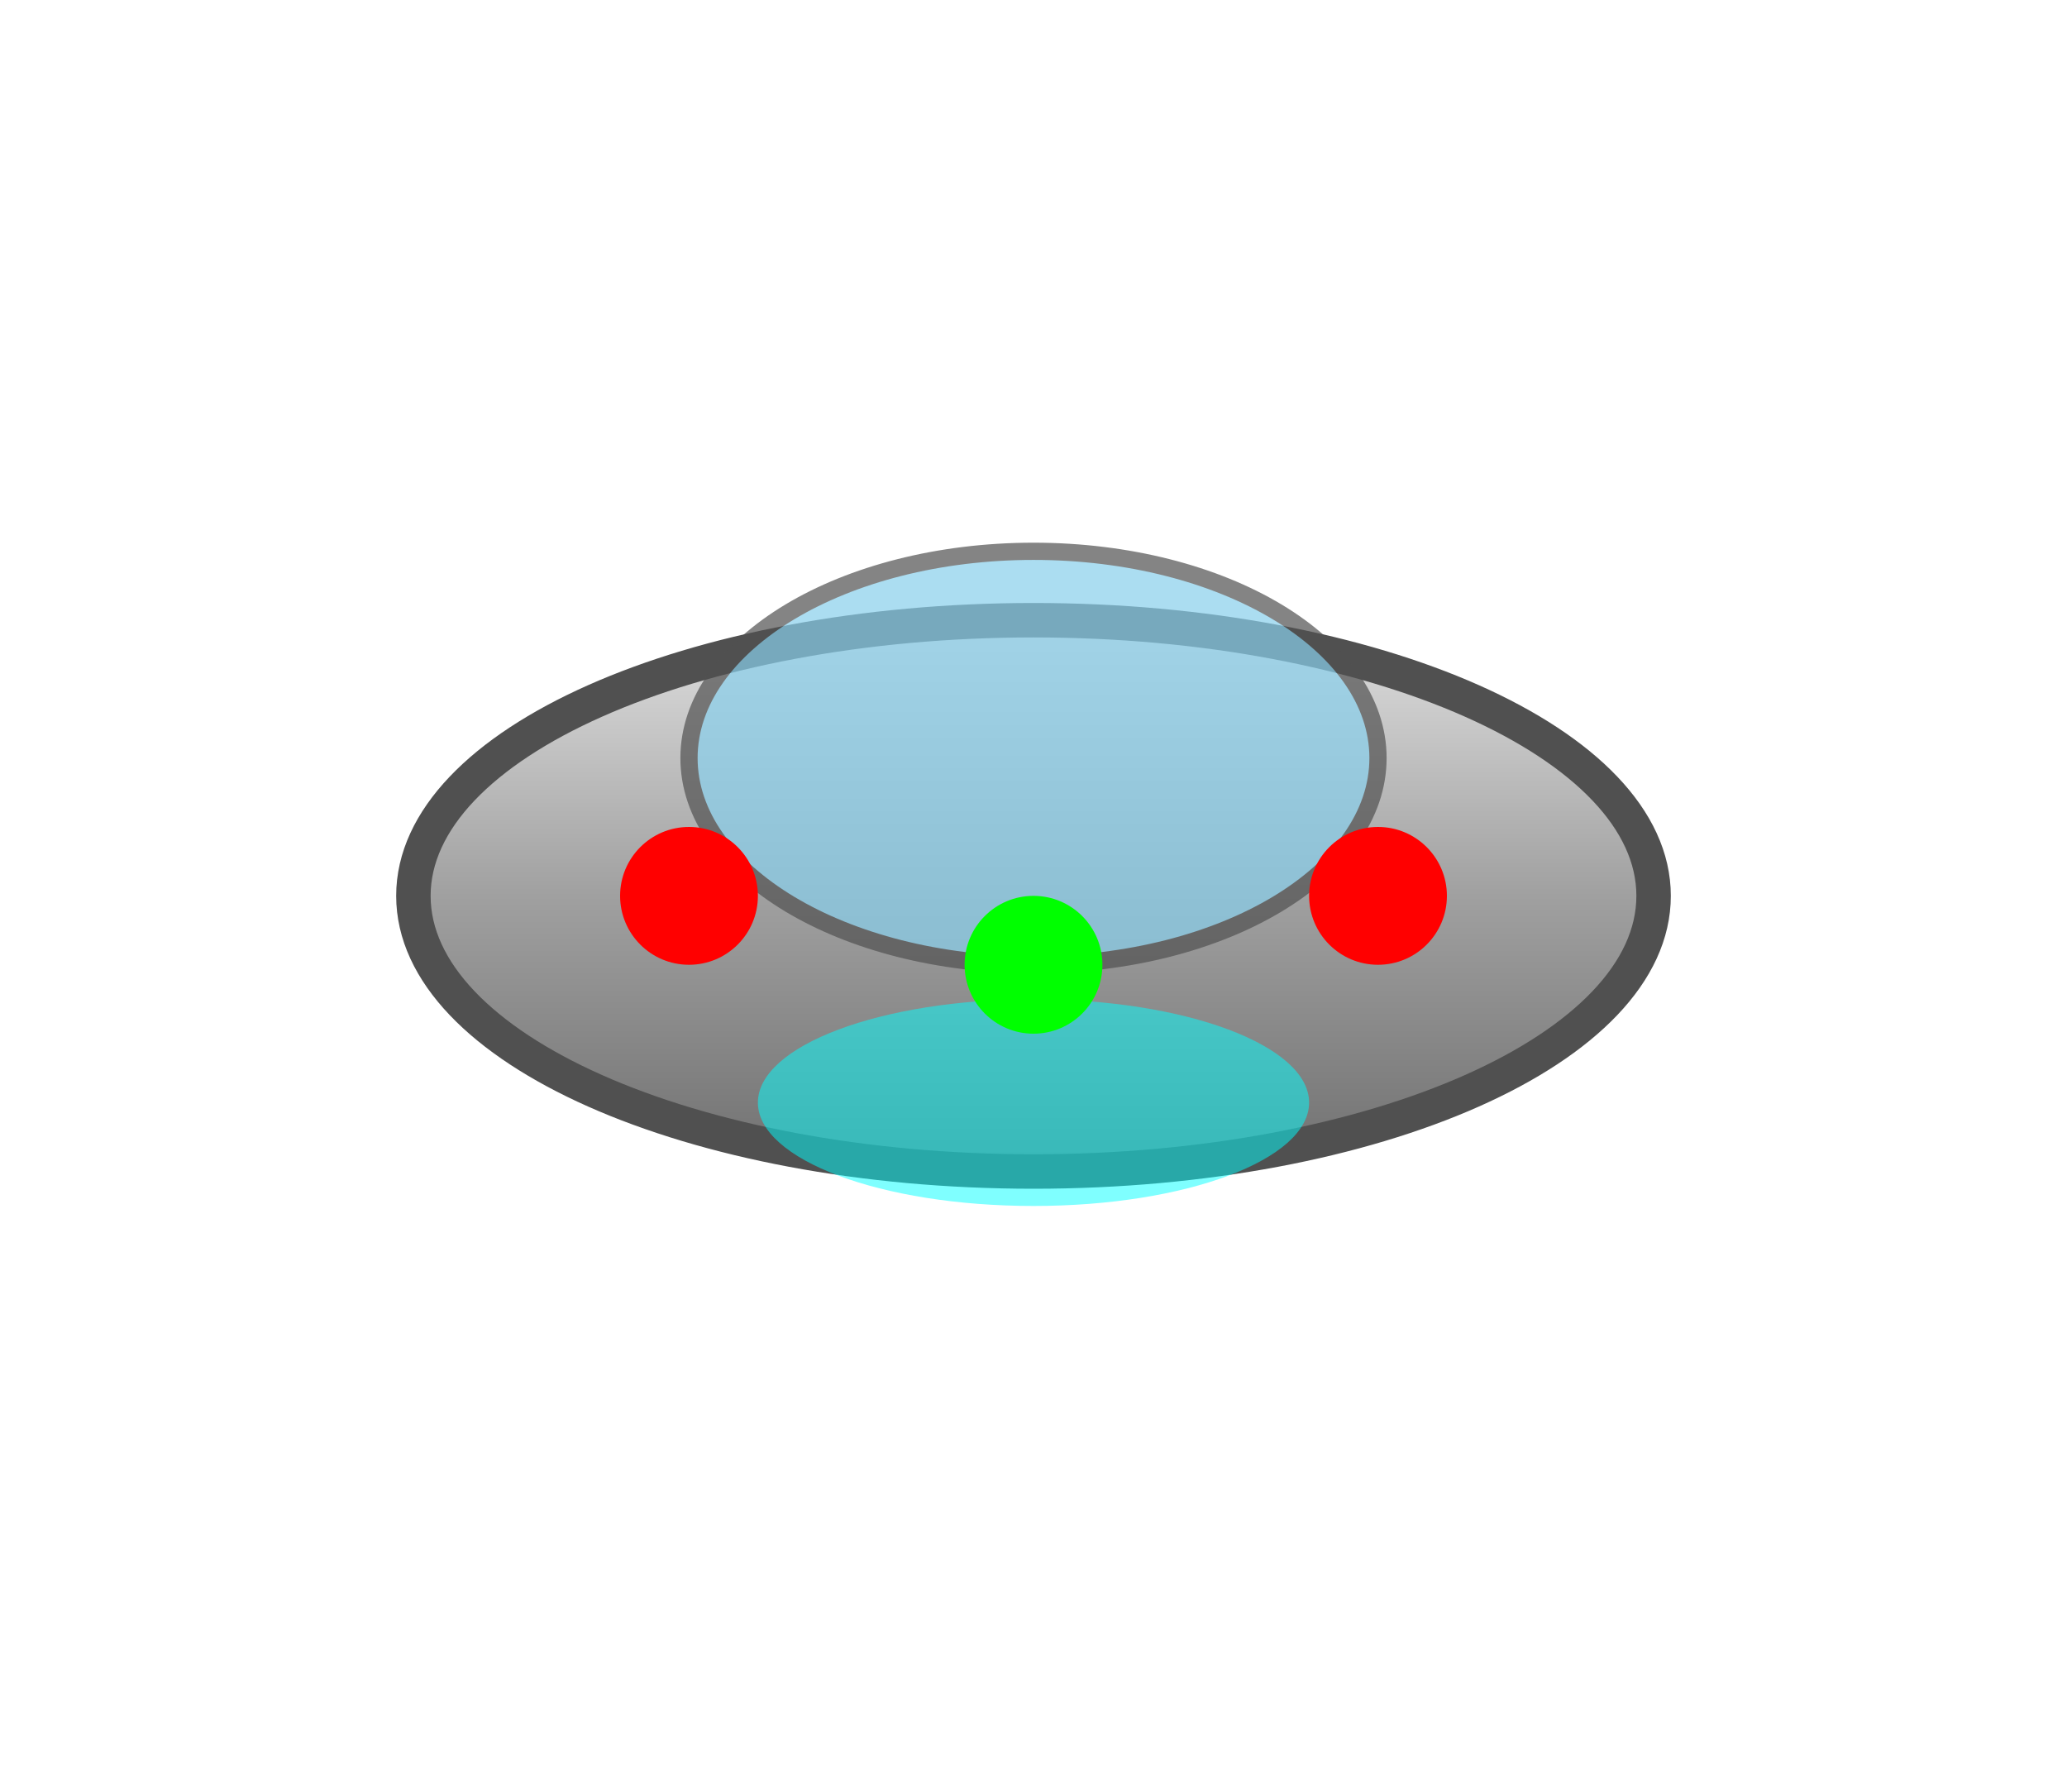
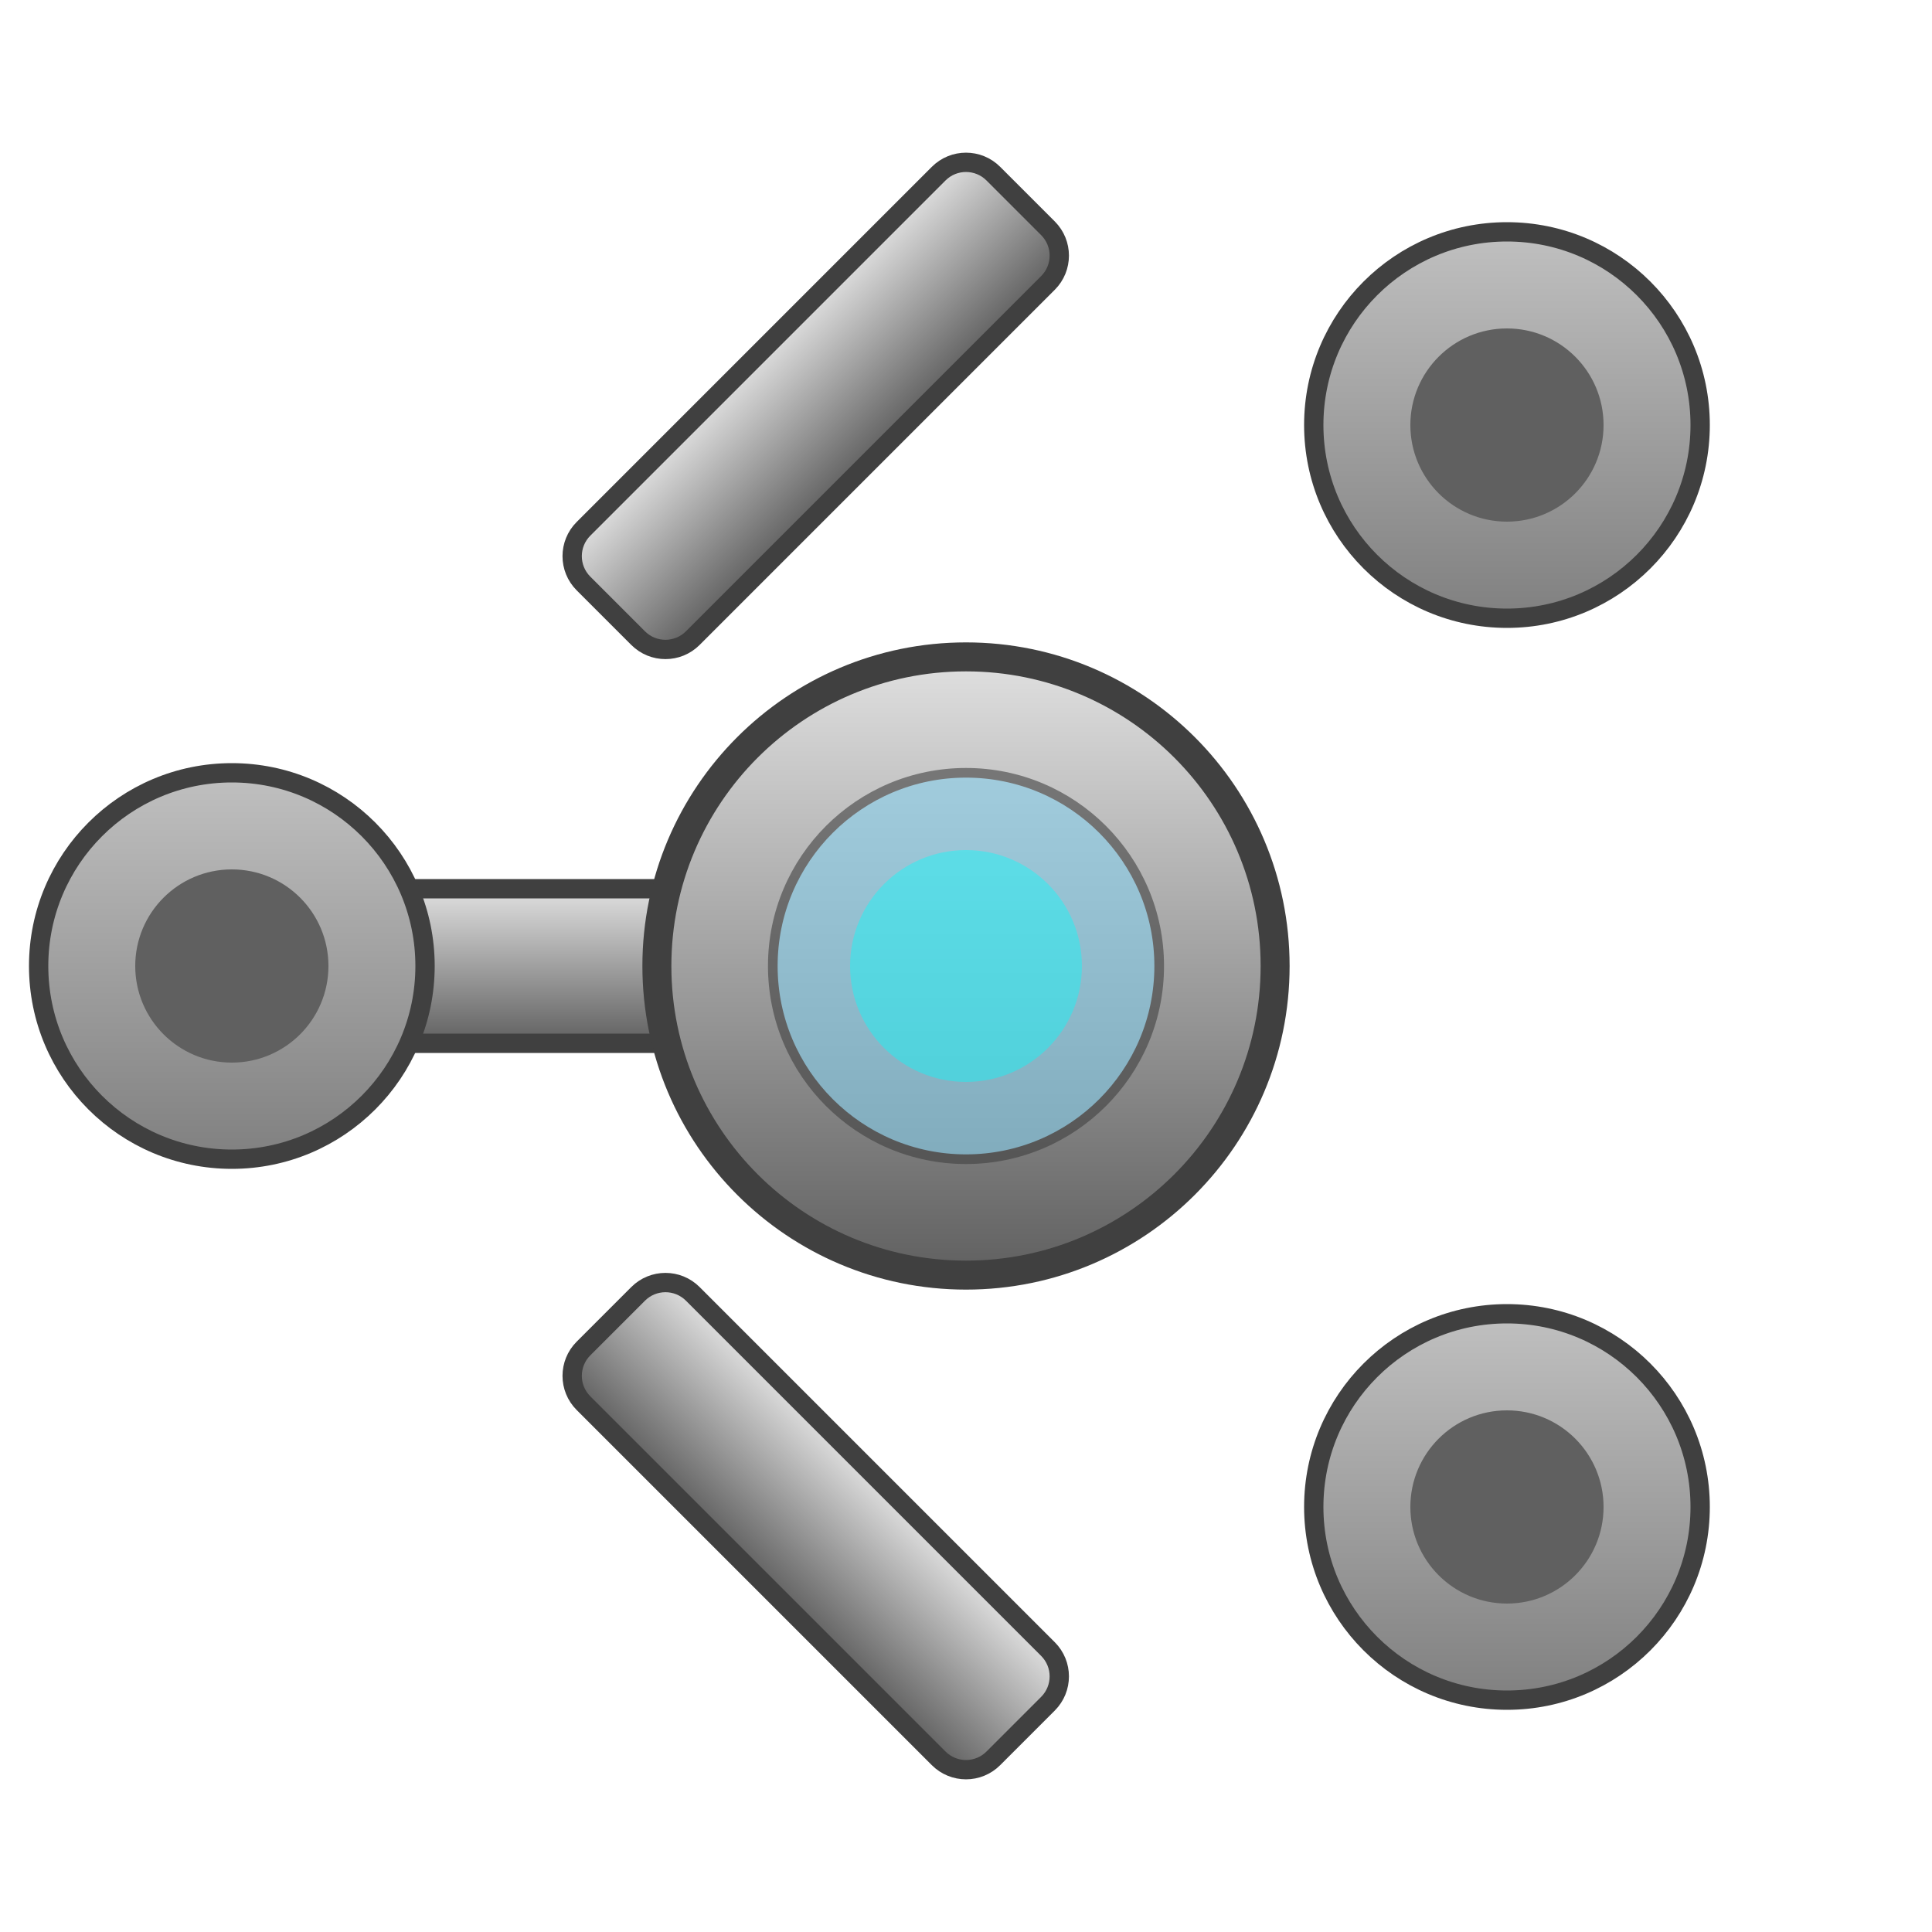
- <svg xmlns="http://www.w3.org/2000/svg" viewBox="0 0 60 52">
+ <svg xmlns="http://www.w3.org/2000/svg" viewBox="0 0 100 100">
  <defs>
-     <linearGradient id="astronef-body" x1="0%" y1="0%" x2="0%" y2="100%">
+     <linearGradient id="astronef-hull" x1="0%" y1="0%" x2="0%" y2="100%">
      <stop offset="0%" style="stop-color:#E0E0E0" />
      <stop offset="50%" style="stop-color:#A0A0A0" />
-       <stop offset="100%" style="stop-color:#707070" />
+       <stop offset="100%" style="stop-color:#606060" />
+     </linearGradient>
+     <linearGradient id="astronef-pod" x1="0%" y1="0%" x2="0%" y2="100%">
+       <stop offset="0%" style="stop-color:#C0C0C0" />
+       <stop offset="100%" style="stop-color:#808080" />
    </linearGradient>
  </defs>
-   <ellipse cx="30" cy="26" rx="18" ry="8" fill="url(#astronef-body)" stroke="#505050" stroke-width="1" />
-   <ellipse cx="30" cy="22" rx="10" ry="6" fill="#87CEEB" opacity="0.7" stroke="#505050" stroke-width="0.5" />
-   <ellipse cx="30" cy="32" rx="8" ry="3" fill="#00FFFF" opacity="0.5" />
-   <circle cx="20" cy="26" r="2" fill="#FF0000" />
-   <circle cx="30" cy="28" r="2" fill="#00FF00" />
-   <circle cx="40" cy="26" r="2" fill="#FF0000" />
+   <rect x="10" y="46" width="35" height="8" rx="2" fill="url(#astronef-hull)" stroke="#404040" stroke-width="1" />
+   <rect x="50" y="20" width="30" height="8" rx="2" fill="url(#astronef-hull)" stroke="#404040" stroke-width="1" transform="rotate(-45 50 50)" />
+   <rect x="50" y="72" width="30" height="8" rx="2" fill="url(#astronef-hull)" stroke="#404040" stroke-width="1" transform="rotate(45 50 50)" />
+   <circle cx="50" cy="50" r="16" fill="url(#astronef-hull)" stroke="#404040" stroke-width="1.5" />
+   <circle cx="50" cy="50" r="10" fill="#87CEEB" opacity="0.6" stroke="#404040" stroke-width="0.5" />
+   <circle cx="12" cy="50" r="10" fill="url(#astronef-pod)" stroke="#404040" stroke-width="1" />
+   <circle cx="12" cy="50" r="5" fill="#606060" />
+   <circle cx="78" cy="22" r="10" fill="url(#astronef-pod)" stroke="#404040" stroke-width="1" />
+   <circle cx="78" cy="22" r="5" fill="#606060" />
+   <circle cx="78" cy="78" r="10" fill="url(#astronef-pod)" stroke="#404040" stroke-width="1" />
+   <circle cx="78" cy="78" r="5" fill="#606060" />
+   <circle cx="50" cy="50" r="6" fill="#00FFFF" opacity="0.4" />
</svg>
